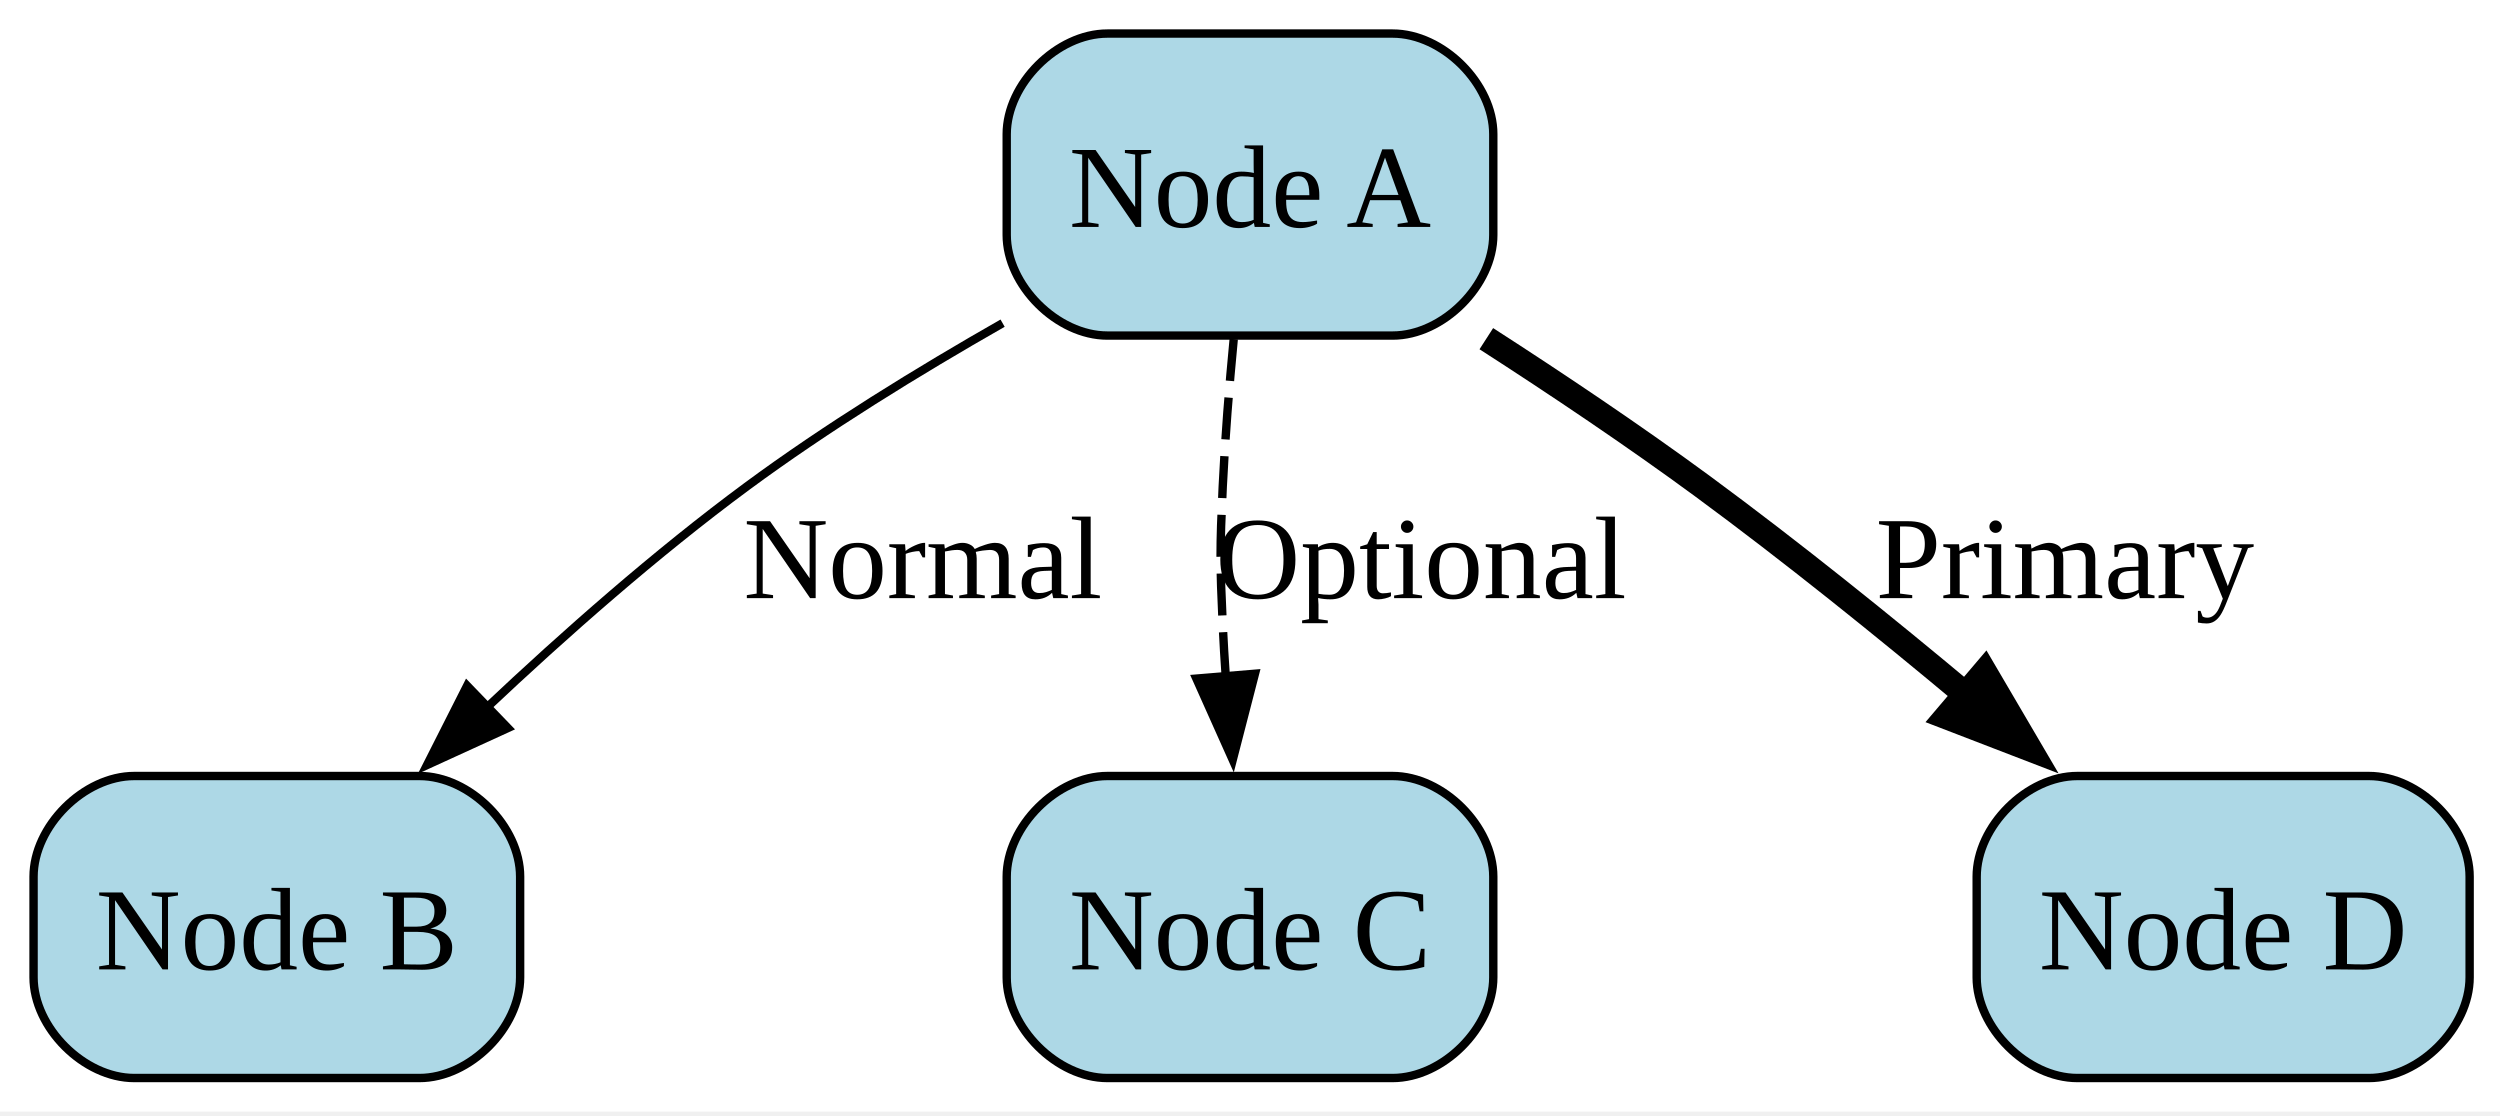
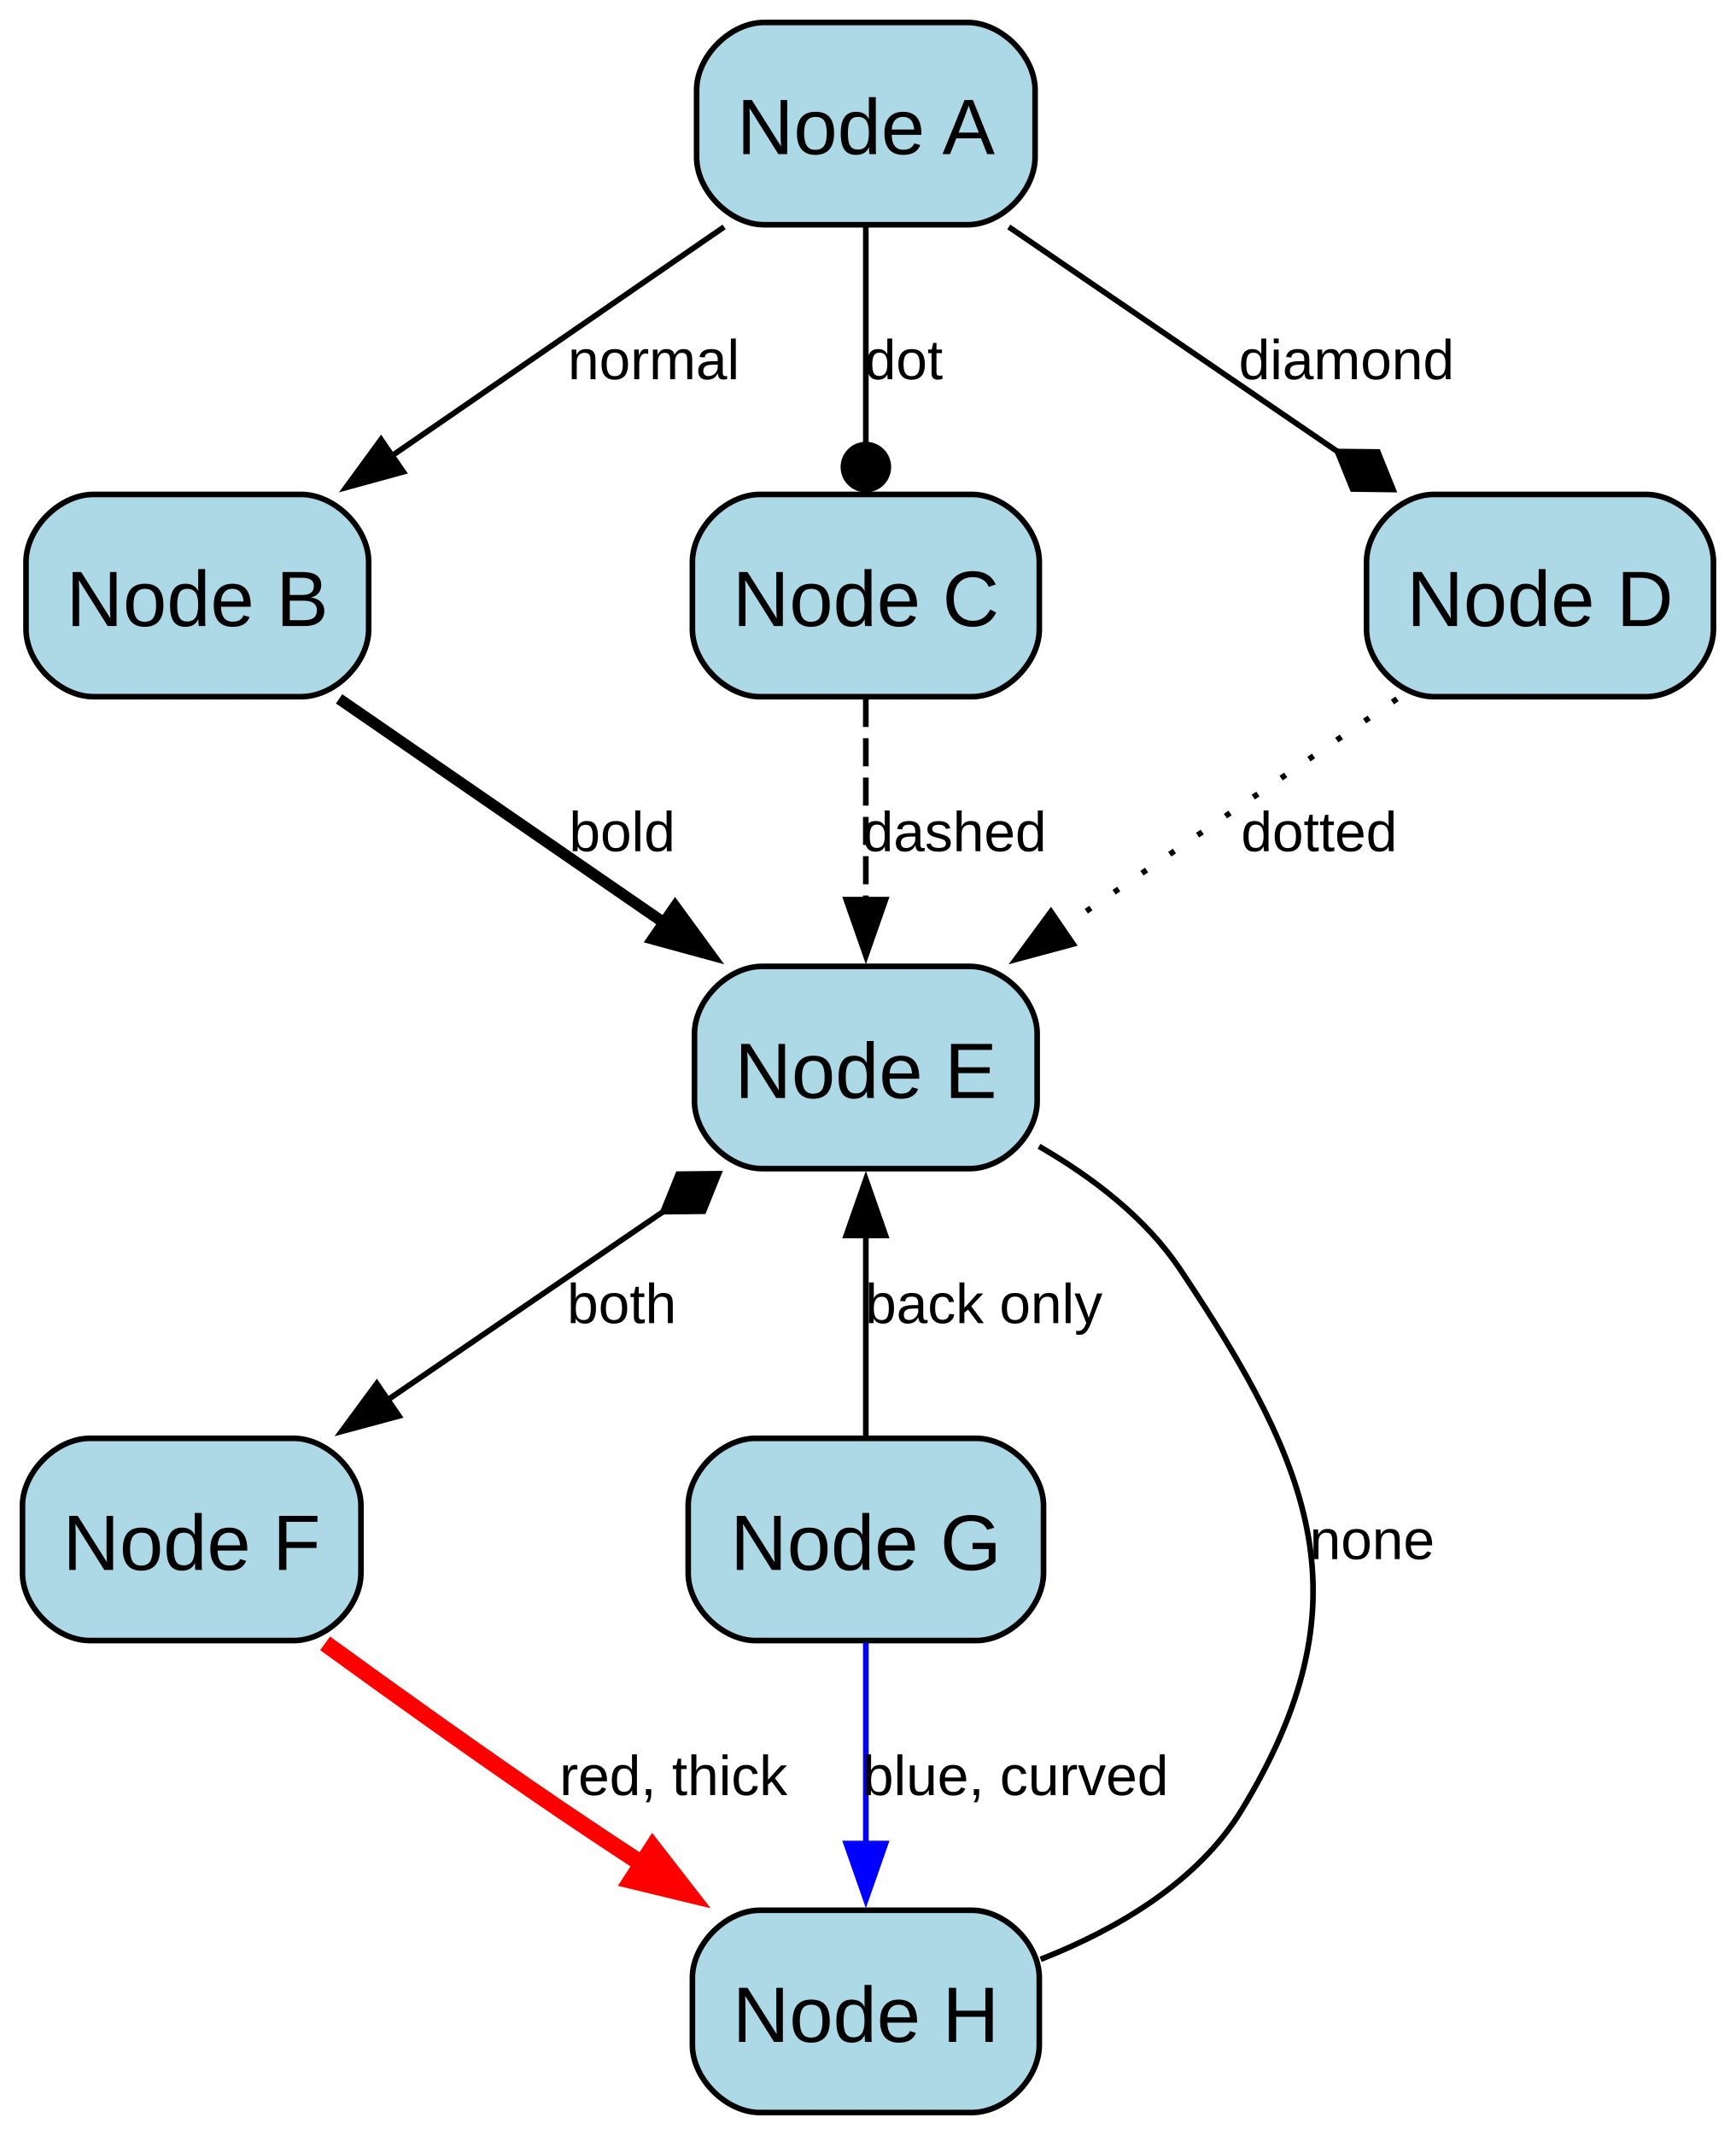
- <svg xmlns="http://www.w3.org/2000/svg" width="298pt" height="133pt" viewBox="0.00 0.00 298.00 133.00">
-   <g id="graph0" class="graph" transform="scale(1 1) rotate(0) translate(4 128.5)">
-     <polygon fill="white" stroke="none" points="-4,4 -4,-128.5 294.38,-128.5 294.38,4 -4,4" />
+ <svg xmlns="http://www.w3.org/2000/svg" width="309pt" height="380pt" viewBox="0.00 0.00 309.00 380.00">
+   <g id="graph0" class="graph" transform="scale(1 1) rotate(0) translate(4 376)">
+     <polygon fill="white" stroke="none" points="-4,4 -4,-376 305,-376 305,4 -4,4" />
    <g id="node1" class="node">
-       <path fill="lightblue" stroke="black" d="M162,-124.5C162,-124.5 128,-124.5 128,-124.5 122,-124.5 116,-118.5 116,-112.5 116,-112.5 116,-100.5 116,-100.5 116,-94.5 122,-88.5 128,-88.5 128,-88.5 162,-88.5 162,-88.5 168,-88.5 174,-94.5 174,-100.5 174,-100.5 174,-112.5 174,-112.5 174,-118.5 168,-124.5 162,-124.5" />
-       <text xml:space="preserve" text-anchor="middle" x="145" y="-101.45" font-family="Times New Roman,serif" font-size="14.00">Node A</text>
+       <path fill="lightblue" stroke="black" d="M168.25,-372C168.25,-372 132,-372 132,-372 126,-372 120,-366 120,-360 120,-360 120,-348 120,-348 120,-342 126,-336 132,-336 132,-336 168.25,-336 168.25,-336 174.25,-336 180.25,-342 180.25,-348 180.25,-348 180.25,-360 180.25,-360 180.25,-366 174.25,-372 168.25,-372" />
+       <text xml:space="preserve" text-anchor="middle" x="150.12" y="-348.57" font-family="Arial" font-size="14.00">Node A</text>
    </g>
    <g id="node2" class="node">
-       <path fill="lightblue" stroke="black" d="M46,-36C46,-36 12,-36 12,-36 6,-36 0,-30 0,-24 0,-24 0,-12 0,-12 0,-6 6,0 12,0 12,0 46,0 46,0 52,0 58,-6 58,-12 58,-12 58,-24 58,-24 58,-30 52,-36 46,-36" />
-       <text xml:space="preserve" text-anchor="middle" x="29" y="-12.95" font-family="Times New Roman,serif" font-size="14.00">Node B</text>
+       <path fill="lightblue" stroke="black" d="M49.62,-288C49.62,-288 12.62,-288 12.62,-288 6.62,-288 0.63,-282 0.63,-276 0.63,-276 0.63,-264 0.63,-264 0.63,-258 6.63,-252 12.63,-252 12.63,-252 49.62,-252 49.62,-252 55.62,-252 61.62,-258 61.62,-264 61.62,-264 61.62,-276 61.62,-276 61.62,-282 55.62,-288 49.62,-288" />
+       <text xml:space="preserve" text-anchor="middle" x="31.12" y="-264.57" font-family="Arial" font-size="14.00">Node B</text>
    </g>
    <g id="edge1" class="edge">
-       <path fill="none" stroke="black" d="M115.51,-89.98C105.53,-84.29 94.51,-77.52 85,-70.5 74.26,-62.57 63.27,-52.88 53.91,-44.05" />
-       <polygon fill="black" stroke="black" points="56.54,-41.72 46.9,-37.31 51.68,-46.76 56.54,-41.72" />
-       <text xml:space="preserve" text-anchor="middle" x="106" y="-57.2" font-family="Times New Roman,serif" font-size="14.00">Normal</text>
+       <path fill="none" stroke="black" d="M124.89,-335.61C107.69,-323.76 84.7,-307.92 65.79,-294.89" />
+       <polygon fill="black" stroke="black" points="67.79,-292.02 57.57,-289.22 63.82,-297.78 67.79,-292.02" />
+       <text xml:space="preserve" text-anchor="middle" x="112.37" y="-308.5" font-family="Arial" font-size="10.00">normal</text>
    </g>
    <g id="node3" class="node">
-       <path fill="lightblue" stroke="black" d="M162,-36C162,-36 128,-36 128,-36 122,-36 116,-30 116,-24 116,-24 116,-12 116,-12 116,-6 122,0 128,0 128,0 162,0 162,0 168,0 174,-6 174,-12 174,-12 174,-24 174,-24 174,-30 168,-36 162,-36" />
-       <text xml:space="preserve" text-anchor="middle" x="145" y="-12.95" font-family="Times New Roman,serif" font-size="14.00">Node C</text>
+       <path fill="lightblue" stroke="black" d="M169,-288C169,-288 131.25,-288 131.25,-288 125.25,-288 119.25,-282 119.25,-276 119.25,-276 119.25,-264 119.25,-264 119.25,-258 125.25,-252 131.25,-252 131.25,-252 169,-252 169,-252 175,-252 181,-258 181,-264 181,-264 181,-276 181,-276 181,-282 175,-288 169,-288" />
+       <text xml:space="preserve" text-anchor="middle" x="150.12" y="-264.57" font-family="Arial" font-size="14.00">Node C</text>
    </g>
    <g id="edge2" class="edge">
-       <path fill="none" stroke="black" stroke-dasharray="5,2" d="M143.06,-88.08C142.52,-82.47 142.02,-76.23 141.75,-70.5 141.41,-63.17 141.41,-61.33 141.75,-54 141.85,-51.94 141.97,-49.82 142.12,-47.68" />
-       <polygon fill="black" stroke="black" points="145.59,-48.19 142.94,-37.93 138.61,-47.61 145.59,-48.19" />
-       <text xml:space="preserve" text-anchor="middle" x="165.38" y="-57.2" font-family="Times New Roman,serif" font-size="14.00">Optional</text>
+       <path fill="none" stroke="black" d="M150.12,-335.61C150.12,-324.41 150.12,-309.65 150.12,-297.06" />
+       <ellipse fill="black" stroke="black" cx="150.13" cy="-292.87" rx="4" ry="4" />
+       <text xml:space="preserve" text-anchor="middle" x="156.88" y="-308.5" font-family="Arial" font-size="10.00">dot</text>
    </g>
    <g id="node4" class="node">
-       <path fill="lightblue" stroke="black" d="M278.38,-36C278.38,-36 243.62,-36 243.62,-36 237.62,-36 231.62,-30 231.62,-24 231.62,-24 231.62,-12 231.62,-12 231.62,-6 237.62,0 243.62,0 243.62,0 278.38,0 278.38,0 284.38,0 290.38,-6 290.38,-12 290.38,-12 290.38,-24 290.38,-24 290.38,-30 284.38,-36 278.38,-36" />
-       <text xml:space="preserve" text-anchor="middle" x="261" y="-12.95" font-family="Times New Roman,serif" font-size="14.00">Node D</text>
+       <path fill="lightblue" stroke="black" d="M289,-288C289,-288 251.25,-288 251.25,-288 245.25,-288 239.25,-282 239.25,-276 239.25,-276 239.25,-264 239.25,-264 239.25,-258 245.25,-252 251.25,-252 251.25,-252 289,-252 289,-252 295,-252 301,-258 301,-264 301,-264 301,-276 301,-276 301,-282 295,-288 289,-288" />
+       <text xml:space="preserve" text-anchor="middle" x="270.12" y="-264.57" font-family="Arial" font-size="14.00">Node D</text>
    </g>
    <g id="edge3" class="edge">
-       <path fill="none" stroke="black" stroke-width="3" d="M173.17,-88.13C181.62,-82.69 190.81,-76.52 199,-70.5 209.53,-62.75 220.64,-53.8 230.49,-45.56" />
-       <polygon fill="black" stroke="black" stroke-width="3" points="232.56,-48.39 237.92,-39.25 228.03,-43.06 232.56,-48.39" />
-       <text xml:space="preserve" text-anchor="middle" x="242.13" y="-57.2" font-family="Times New Roman,serif" font-size="14.00">Primary</text>
+       <path fill="none" stroke="black" d="M175.57,-335.61C192.6,-323.98 215.25,-308.5 234.11,-295.61" />
+       <polygon fill="black" stroke="black" points="234.06,-295.64 236.76,-288.96 243.97,-288.87 241.27,-295.56 234.06,-295.64" />
+       <text xml:space="preserve" text-anchor="middle" x="235.68" y="-308.5" font-family="Arial" font-size="10.00">diamond</text>
+     </g>
+     <g id="node5" class="node">
+       <path fill="lightblue" stroke="black" d="M168.62,-204C168.62,-204 131.62,-204 131.62,-204 125.62,-204 119.62,-198 119.62,-192 119.62,-192 119.62,-180 119.62,-180 119.62,-174 125.62,-168 131.62,-168 131.62,-168 168.62,-168 168.62,-168 174.62,-168 180.62,-174 180.62,-180 180.62,-180 180.62,-192 180.62,-192 180.62,-198 174.62,-204 168.62,-204" />
+       <text xml:space="preserve" text-anchor="middle" x="150.12" y="-180.57" font-family="Arial" font-size="14.00">Node E</text>
+     </g>
+     <g id="edge4" class="edge">
+       <path fill="none" stroke="black" stroke-width="2" d="M56.36,-251.61C73.24,-239.98 95.71,-224.5 114.41,-211.61" />
+       <polygon fill="black" stroke="black" stroke-width="2" points="116.18,-214.64 122.43,-206.08 112.21,-208.87 116.18,-214.64" />
+       <text xml:space="preserve" text-anchor="middle" x="106.75" y="-224.5" font-family="Arial" font-size="10.00">bold</text>
+     </g>
+     <g id="edge5" class="edge">
+       <path fill="none" stroke="black" stroke-dasharray="5,2" d="M150.12,-251.61C150.12,-241.17 150.12,-227.64 150.12,-215.66" />
+       <polygon fill="black" stroke="black" points="153.63,-215.88 150.13,-205.88 146.63,-215.88 153.63,-215.88" />
+       <text xml:space="preserve" text-anchor="middle" x="165.88" y="-224.5" font-family="Arial" font-size="10.00">dashed</text>
+     </g>
+     <g id="edge6" class="edge">
+       <path fill="none" stroke="black" stroke-dasharray="1,5" d="M244.68,-251.61C227.25,-239.71 203.94,-223.77 184.82,-210.71" />
+       <polygon fill="black" stroke="black" points="187.02,-207.97 176.79,-205.22 183.07,-213.75 187.02,-207.97" />
+       <text xml:space="preserve" text-anchor="middle" x="230.81" y="-224.5" font-family="Arial" font-size="10.00">dotted</text>
+     </g>
+     <g id="node6" class="node">
+       <path fill="lightblue" stroke="black" d="M48.25,-120C48.25,-120 12,-120 12,-120 6,-120 0,-114 0,-108 0,-108 0,-96 0,-96 0,-90 6,-84 12,-84 12,-84 48.25,-84 48.25,-84 54.25,-84 60.25,-90 60.25,-96 60.25,-96 60.25,-108 60.25,-108 60.25,-114 54.25,-120 48.25,-120" />
+       <text xml:space="preserve" text-anchor="middle" x="30.12" y="-96.58" font-family="Arial" font-size="14.00">Node F</text>
+     </g>
+     <g id="edge7" class="edge">
+       <path fill="none" stroke="black" d="M114.07,-160.36C98.45,-149.69 80.23,-137.24 64.76,-126.67" />
+       <polygon fill="black" stroke="black" points="114.02,-160.33 121.23,-160.41 123.93,-167.1 116.72,-167.02 114.02,-160.33" />
+       <polygon fill="black" stroke="black" points="67.02,-123.97 56.79,-121.22 63.07,-129.75 67.02,-123.97" />
+       <text xml:space="preserve" text-anchor="middle" x="106.68" y="-140.5" font-family="Arial" font-size="10.00">both</text>
+     </g>
+     <g id="node7" class="node">
+       <path fill="lightblue" stroke="black" d="M169.75,-120C169.75,-120 130.5,-120 130.5,-120 124.5,-120 118.5,-114 118.5,-108 118.5,-108 118.5,-96 118.5,-96 118.5,-90 124.5,-84 130.5,-84 130.5,-84 169.75,-84 169.75,-84 175.75,-84 181.75,-90 181.75,-96 181.75,-96 181.75,-108 181.75,-108 181.75,-114 175.75,-120 169.75,-120" />
+       <text xml:space="preserve" text-anchor="middle" x="150.12" y="-96.58" font-family="Arial" font-size="14.00">Node G</text>
+     </g>
+     <g id="edge8" class="edge">
+       <path fill="none" stroke="black" d="M150.12,-156.31C150.12,-144.33 150.12,-130.8 150.12,-120.37" />
+       <polygon fill="black" stroke="black" points="146.63,-156.1 150.13,-166.1 153.63,-156.1 146.63,-156.1" />
+       <text xml:space="preserve" text-anchor="middle" x="171.12" y="-140.5" font-family="Arial" font-size="10.00">back only</text>
+     </g>
+     <g id="node8" class="node">
+       <path fill="lightblue" stroke="black" d="M169,-36C169,-36 131.25,-36 131.25,-36 125.25,-36 119.25,-30 119.25,-24 119.25,-24 119.25,-12 119.25,-12 119.25,-6 125.25,0 131.25,0 131.25,0 169,0 169,0 175,0 181,-6 181,-12 181,-12 181,-24 181,-24 181,-30 175,-36 169,-36" />
+       <text xml:space="preserve" text-anchor="middle" x="150.12" y="-12.57" font-family="Arial" font-size="14.00">Node H</text>
+     </g>
+     <g id="edge9" class="edge">
+       <path fill="none" stroke="black" d="M180.95,-171.97C190.41,-166.51 199.95,-159.25 206.12,-150 229.97,-114.28 239.38,-90.73 217.12,-54 209.24,-40.98 194.74,-32.57 181.24,-27.27" />
+       <text xml:space="preserve" text-anchor="middle" x="240.24" y="-98.5" font-family="Arial" font-size="10.00">none</text>
+     </g>
+     <g id="edge10" class="edge">
+       <path fill="none" stroke="red" stroke-width="3" d="M53.87,-83.51C66.22,-74.54 81.62,-63.52 95.62,-54 100.36,-50.79 105.36,-47.47 110.34,-44.21" />
+       <polygon fill="red" stroke="red" stroke-width="3" points="112.19,-47.19 118.69,-38.82 108.39,-41.31 112.19,-47.19" />
+       <text xml:space="preserve" text-anchor="middle" x="115.88" y="-56.5" font-family="Arial" font-size="10.00">red, thick</text>
+     </g>
+     <g id="edge11" class="edge">
+       <path fill="none" stroke="blue" d="M150.12,-83.61C150.12,-73.17 150.12,-59.64 150.12,-47.66" />
+       <polygon fill="blue" stroke="blue" points="153.63,-47.88 150.13,-37.88 146.63,-47.88 153.63,-47.88" />
+       <text xml:space="preserve" text-anchor="middle" x="176.75" y="-56.5" font-family="Arial" font-size="10.00">blue, curved</text>
    </g>
  </g>
</svg>
